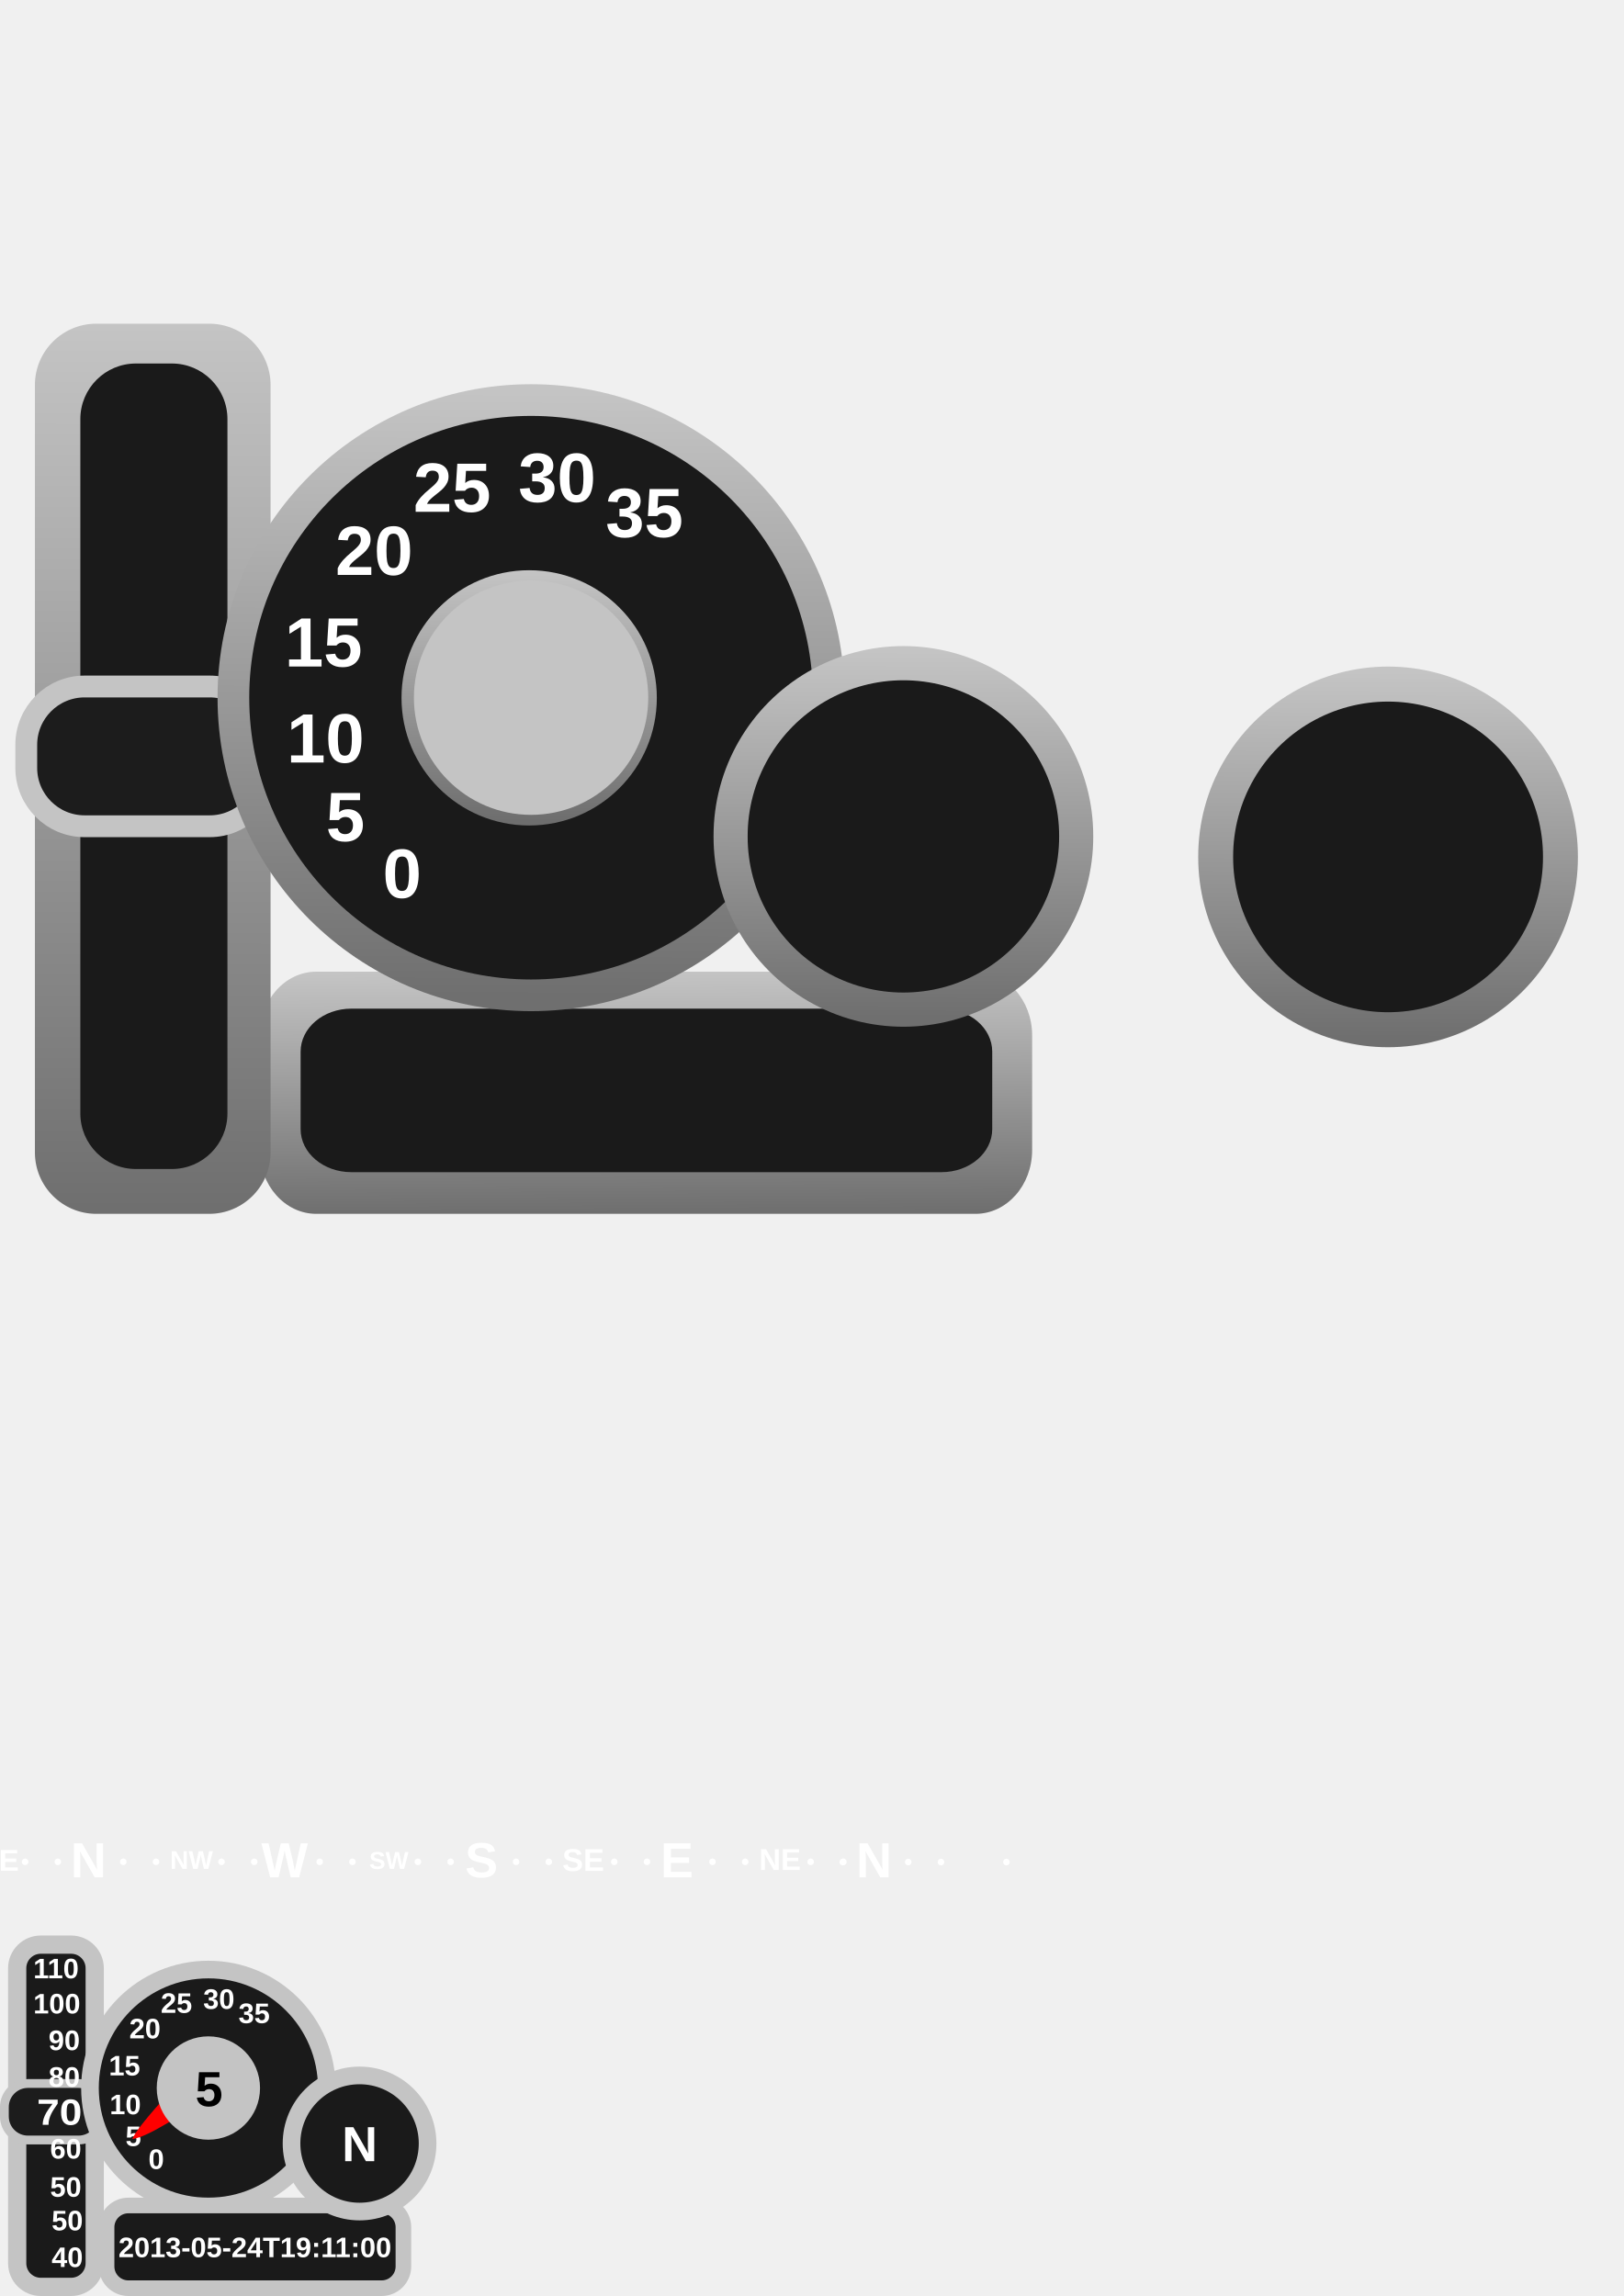
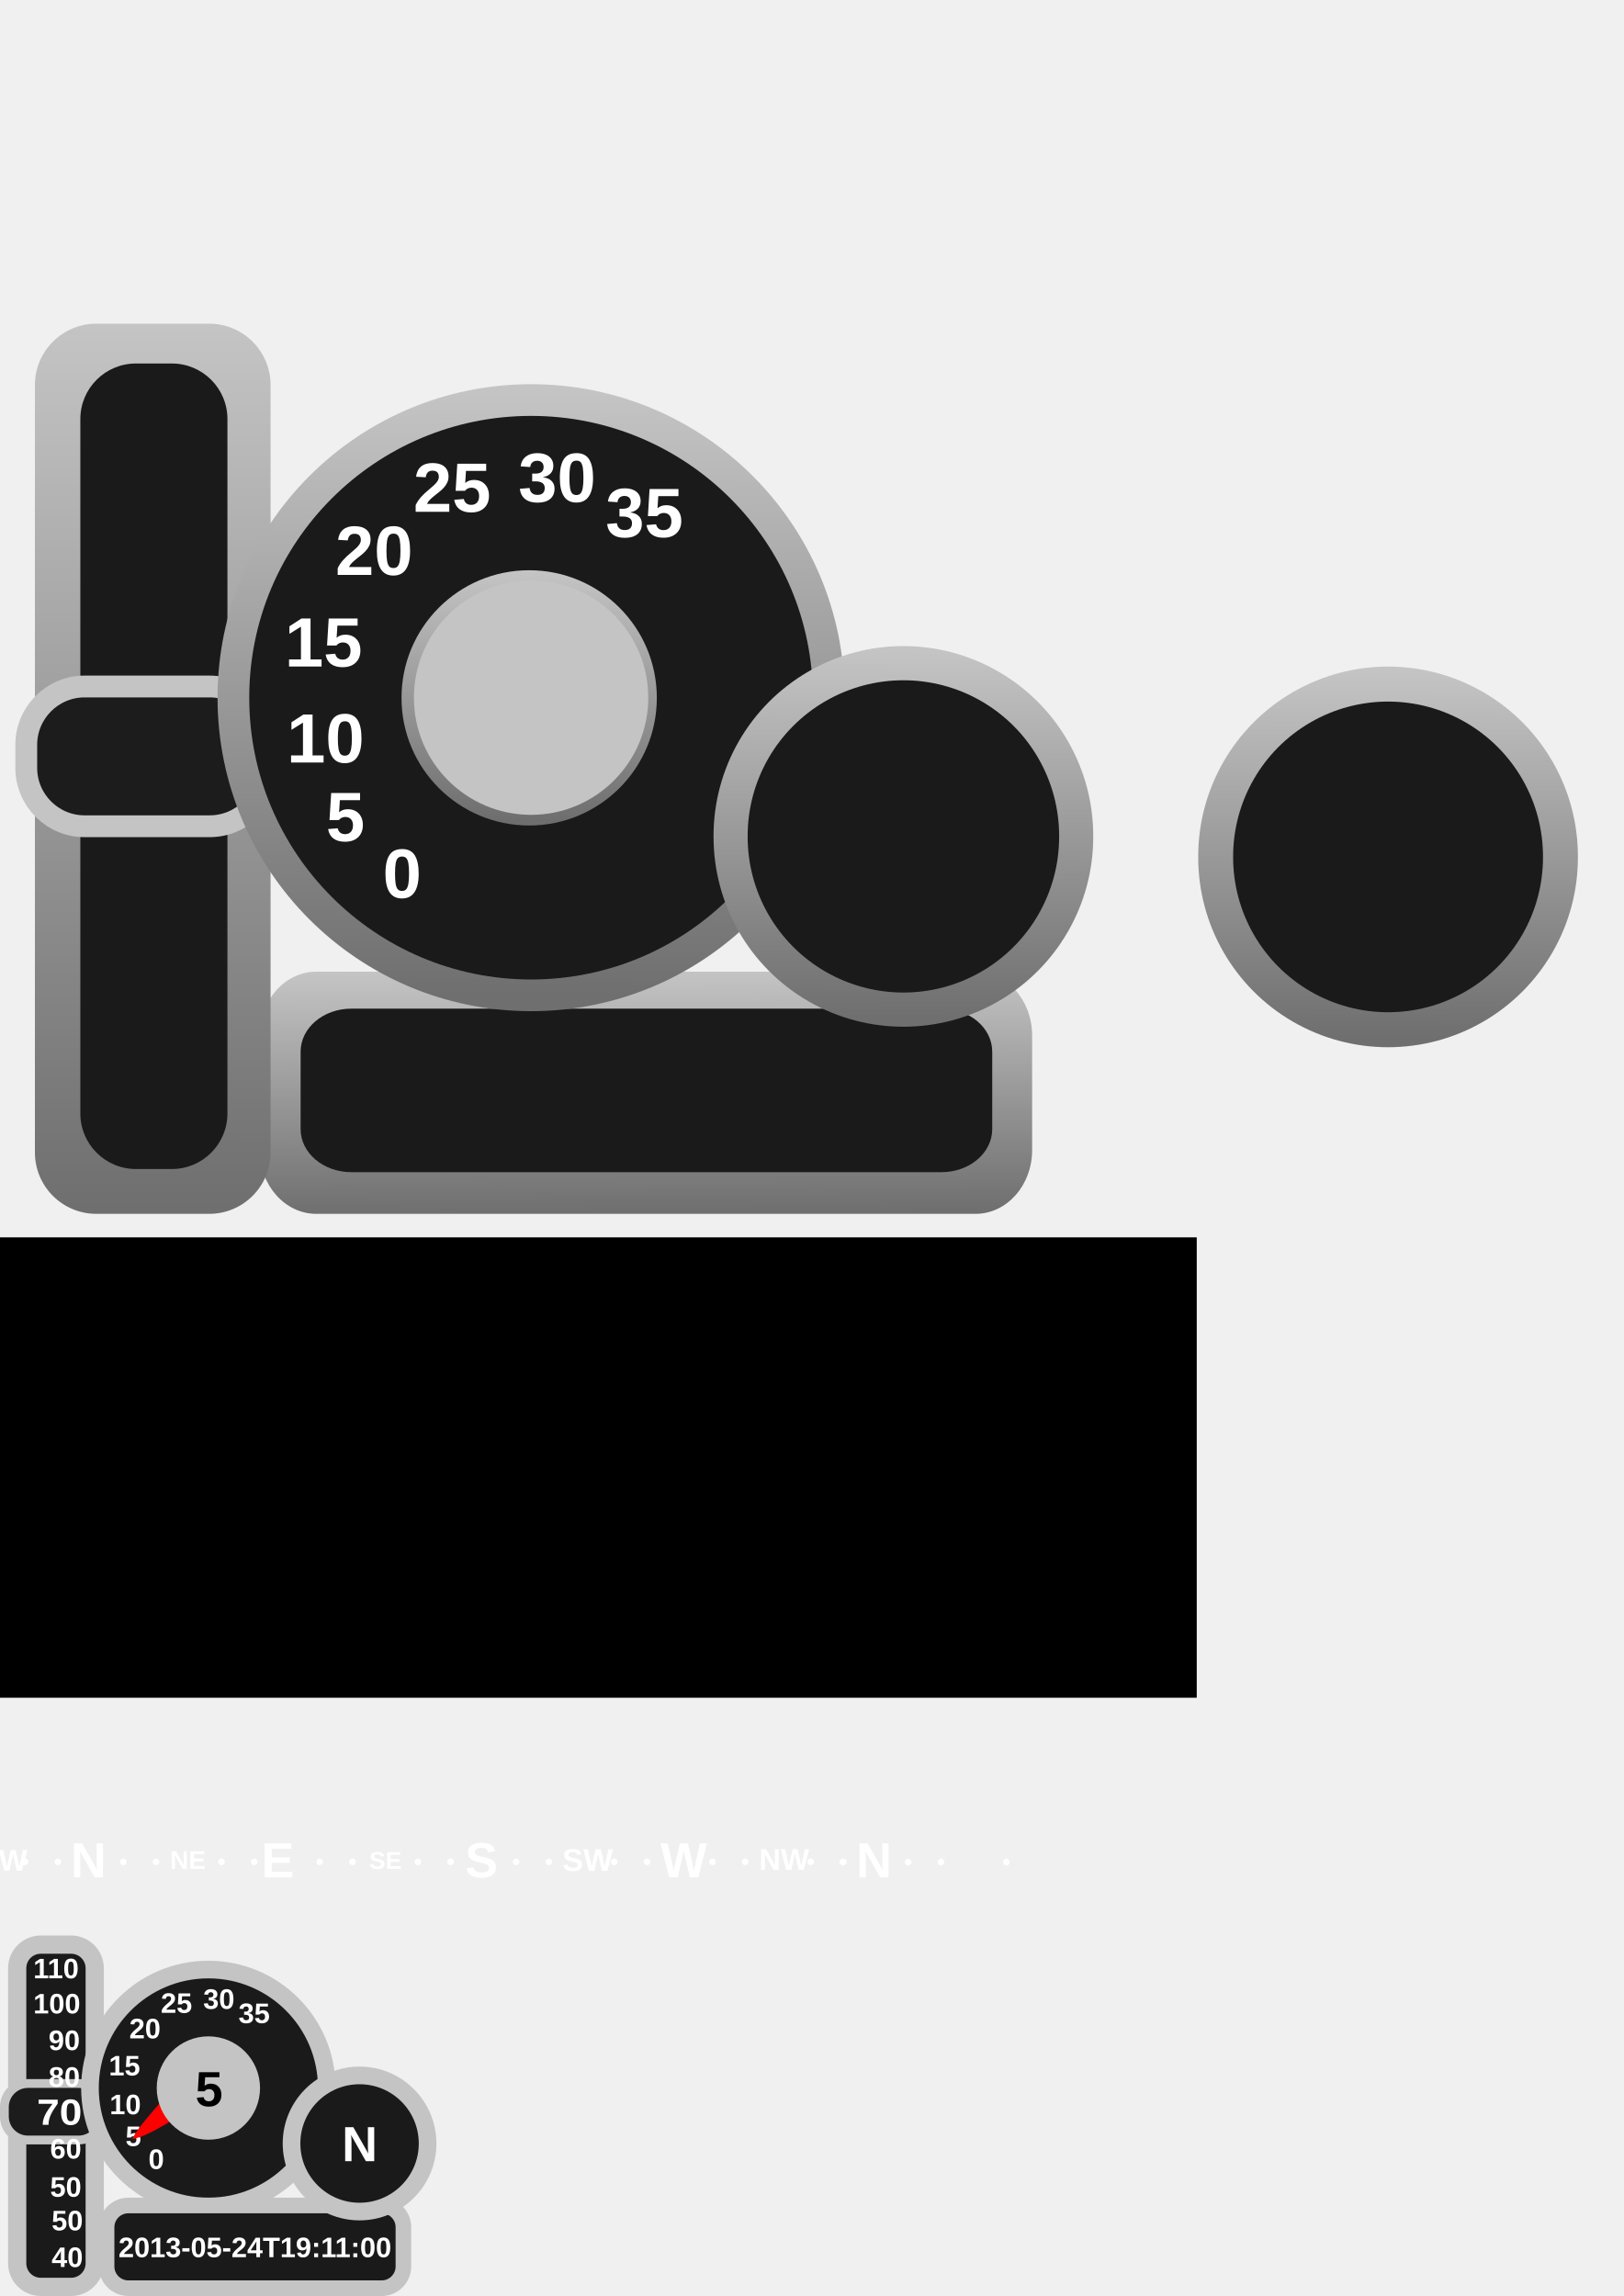
<svg xmlns="http://www.w3.org/2000/svg" xmlns:xlink="http://www.w3.org/1999/xlink" width="744.094" height="1052.362" id="svg2" version="1.1">
  <defs id="defs4">
    <linearGradient id="linearGradient4596">
      <stop style="stop-color:#c4c4c4;stop-opacity:1;" offset="0" id="stop4598" />
      <stop style="stop-color:#c4c4c4;stop-opacity:0;" offset="1" id="stop4600" />
    </linearGradient>
    <linearGradient id="linearGradient4584">
      <stop style="stop-color:#c4c4c4;stop-opacity:1;" offset="0" id="stop4586" />
      <stop style="stop-color:#6e6e6e;stop-opacity:1;" offset="1" id="stop4588" />
    </linearGradient>
    <linearGradient id="linearGradient4507">
      <stop style="stop-color:#6f6f6f;stop-opacity:1" offset="0" id="stop4509" />
      <stop style="stop-color:#c4c4c4;stop-opacity:1" offset="1" id="stop4511" />
    </linearGradient>
    <linearGradient xlink:href="#linearGradient4507" id="linearGradient4513" x1="407.617" y1="934.391" x2="408.727" y2="675.712" gradientUnits="userSpaceOnUse" />
    <linearGradient xlink:href="#linearGradient4507" id="linearGradient4519" gradientUnits="userSpaceOnUse" x1="407.617" y1="934.391" x2="408.727" y2="675.712" />
    <linearGradient xlink:href="#linearGradient4507-5" id="linearGradient4519-3" gradientUnits="userSpaceOnUse" x1="407.617" y1="934.391" x2="408.727" y2="675.712" />
    <linearGradient id="linearGradient4507-5">
      <stop style="stop-color:#6f6f6f;stop-opacity:1" offset="0" id="stop4509-9" />
      <stop style="stop-color:#c4c4c4;stop-opacity:1" offset="1" id="stop4511-9" />
    </linearGradient>
    <linearGradient y2="675.712" x2="408.727" y1="934.391" x1="407.617" gradientUnits="userSpaceOnUse" id="linearGradient4537" xlink:href="#linearGradient4507-5" />
    <linearGradient xlink:href="#linearGradient4584" id="linearGradient4590" x1="224.644" y1="721.274" x2="223.907" y2="816.317" gradientUnits="userSpaceOnUse" />
    <linearGradient xlink:href="#linearGradient4596" id="linearGradient4602" x1="124.56" y1="946.648" x2="461.155" y2="946.648" gradientUnits="userSpaceOnUse" />
    <linearGradient xlink:href="#linearGradient4507" id="linearGradient4604" gradientUnits="userSpaceOnUse" x1="296.759" y1="992.818" x2="296.266" y2="899.756" />
    <linearGradient xlink:href="#linearGradient4507" id="linearGradient4614" x1="66.995" y1="989.756" x2="67.291" y2="604.773" gradientUnits="userSpaceOnUse" gradientTransform="matrix(1.228504,0,0,1.051786,-15.86298,-40.17865)" />
    <linearGradient xlink:href="#linearGradient4507-5" id="linearGradient4092" gradientUnits="userSpaceOnUse" x1="407.617" y1="934.391" x2="408.727" y2="675.712" />
  </defs>
  <g id="layer1">
+     <rect style="fill:#000000;fill-opacity:1;stroke:none" id="rect3130" width="610.796" height="211.002" x="-62.361" y="567.142" />
    <g transform="matrix(1.051709,0,0,1.184154,-12.00052,-620.1143)" id="g3907-3" style="fill:url(#linearGradient4602);fill-opacity:1;stroke:none">
      <rect ry="24.668" y="899.779" x="124.56" height="93.738" width="336.595" id="rect2985-4" style="fill:url(#linearGradient4604);fill-opacity:1.0;stroke:none" />
    </g>
    <g id="g4592" transform="matrix(0.9416326,0,0,0.7995075,20.47103,-257.0687)" style="stroke:none">
      <rect style="fill:#1a1a1a;fill-opacity:1;stroke:none" id="rect4594" width="336.595" height="93.738" x="124.56" y="899.779" ry="24.668" />
    </g>
    <g id="g3884" transform="matrix(0.4041328,0,0,0.4044049,-0.01862458,626.7829)">
      <rect ry="26.753" y="654.121" x="19.531" height="387.912" width="87.912" id="rect2993" style="fill:#1a1a1a;fill-opacity:1;stroke:#c4c4c4;stroke-width:20.66;stroke-miterlimit:4;stroke-opacity:1;stroke-dasharray:none" />
      <rect ry="26.753" y="811.515" x="5" height="64.056" width="110.799" id="rect3852" style="fill:#1c1c1c;fill-opacity:1;stroke:#c4c4c4;stroke-width:10;stroke-miterlimit:4;stroke-opacity:1;stroke-dasharray:none" />
      <text transform="scale(1.053952,0.9488097)" xml:space="preserve" style="font-size:43.711px;font-style:normal;font-variant:normal;font-weight:bold;font-stretch:normal;line-height:125%;letter-spacing:0px;word-spacing:0px;fill:#ffffff;fill-opacity:1;stroke:none;font-family:Arial;-inkscape-font-specification:Sans Bold" x="39.72" y="904.676" id="text3812">
        <tspan id="tspan3814" x="39.72" y="904.676">70</tspan>
      </text>
      <text id="text3816" y="896.568" x="56.826" style="font-size:32px;font-style:normal;font-variant:normal;font-weight:bold;font-stretch:normal;line-height:125%;letter-spacing:0px;word-spacing:0px;fill:#ffffff;fill-opacity:1;stroke:none;font-family:Arial;-inkscape-font-specification:Sans Bold" xml:space="preserve">
        <tspan y="896.568" x="56.826" id="tspan3818">60</tspan>
      </text>
      <text xml:space="preserve" style="font-size:32px;font-style:normal;font-variant:normal;font-weight:bold;font-stretch:normal;line-height:125%;letter-spacing:0px;word-spacing:0px;fill:#ffffff;fill-opacity:1;stroke:none;font-family:Arial;-inkscape-font-specification:Sans Bold" x="56.826" y="939.849" id="text3820">
        <tspan id="tspan3822" x="56.826" y="939.849">50</tspan>
      </text>
      <text id="text3824" y="977.936" x="58.557" style="font-size:32px;font-style:normal;font-variant:normal;font-weight:bold;font-stretch:normal;line-height:125%;letter-spacing:0px;word-spacing:0px;fill:#ffffff;fill-opacity:1;stroke:none;font-family:Arial;-inkscape-font-specification:Sans Bold" xml:space="preserve">
        <tspan y="977.936" x="58.557" id="tspan3826">50</tspan>
      </text>
      <text xml:space="preserve" style="font-size:32px;font-style:normal;font-variant:normal;font-weight:bold;font-stretch:normal;line-height:125%;letter-spacing:0px;word-spacing:0px;fill:#ffffff;fill-opacity:1;stroke:none;font-family:Arial;-inkscape-font-specification:Sans Bold" x="58.557" y="1019.486" id="text3828">
        <tspan id="tspan3830" x="58.557" y="1019.486">40</tspan>
      </text>
      <text xml:space="preserve" style="font-size:32px;font-style:normal;font-variant:normal;font-weight:bold;font-stretch:normal;line-height:125%;letter-spacing:0px;word-spacing:0px;fill:#ffffff;fill-opacity:1;stroke:none;font-family:Arial;-inkscape-font-specification:Sans Bold" x="37.782" y="692.282" id="text3836">
        <tspan id="tspan3838" x="37.782" y="692.282">110</tspan>
      </text>
      <text id="text3840" y="732.101" x="37.782" style="font-size:32px;font-style:normal;font-variant:normal;font-weight:bold;font-stretch:normal;line-height:125%;letter-spacing:0px;word-spacing:0px;fill:#ffffff;fill-opacity:1;stroke:none;font-family:Arial;-inkscape-font-specification:Sans Bold" xml:space="preserve">
        <tspan y="732.101" x="37.782" id="tspan3842">100</tspan>
      </text>
      <text xml:space="preserve" style="font-size:32px;font-style:normal;font-variant:normal;font-weight:bold;font-stretch:normal;line-height:125%;letter-spacing:0px;word-spacing:0px;fill:#ffffff;fill-opacity:1;stroke:none;font-family:Arial;-inkscape-font-specification:Sans Bold" x="55.094" y="773.65" id="text3844">
        <tspan id="tspan3846" x="55.094" y="773.65">90</tspan>
      </text>
      <text id="text3848" y="815.2" x="55.094" style="font-size:32px;font-style:normal;font-variant:normal;font-weight:bold;font-stretch:normal;line-height:125%;letter-spacing:0px;word-spacing:0px;fill:#ffffff;fill-opacity:1;stroke:none;font-family:Arial;-inkscape-font-specification:Sans Bold" xml:space="preserve">
        <tspan y="815.2" x="55.094" id="tspan3850">80</tspan>
      </text>
    </g>
    <g id="g3856" transform="matrix(0.4041328,0,0,0.4044049,-1.496205,647.0032)">
      <path transform="translate(-168.5714,-40)" d="m 542.857,806.648 c 0,74.164 -60.122,134.286 -134.286,134.286 -74.164,0 -134.286,-60.122 -134.286,-134.286 0,-74.164 60.122,-134.286 134.286,-134.286 74.164,0 134.286,60.122 134.286,134.286 z" id="path2987" style="fill:#1a1a1a;fill-opacity:1;stroke:#c4c4c4;stroke-width:20;stroke-miterlimit:4;stroke-opacity:1;stroke-dasharray:none" />
      <text xml:space="preserve" style="font-size:32px;font-style:normal;font-variant:normal;font-weight:bold;font-stretch:normal;line-height:125%;letter-spacing:0px;word-spacing:0px;fill:#ffffff;fill-opacity:1;stroke:none;font-family:Arial;-inkscape-font-specification:Sans Bold" x="146" y="832.362" id="text3777">
        <tspan id="tspan3779" x="146" y="832.362">5</tspan>
      </text>
      <path id="path3805" d="m 153.611,824.474 c 8.374,-17.568 43.919,-53.871 56.263,-68.663 l 11.414,16.427 8.52,13.855 c -18.903,7.857 -56.273,35.836 -76.197,38.38 z" style="fill:#ff0000;fill-opacity:1;stroke:none" />
      <path transform="translate(17.14286,-2.857178)" d="m 271.429,769.505 c 0,26.825 -21.746,48.571 -48.571,48.571 -26.825,0 -48.571,-21.746 -48.571,-48.571 0,-26.825 21.746,-48.571 48.571,-48.571 26.825,0 48.571,21.746 48.571,48.571 z" id="path2995" style="fill:#c4c4c4;fill-opacity:1;stroke:#c4c4c4;stroke-width:20;stroke-miterlimit:4;stroke-opacity:1;stroke-dasharray:none" />
      <text id="text3773" y="858.362" x="172" style="font-size:32px;font-style:normal;font-variant:normal;font-weight:bold;font-stretch:normal;line-height:125%;letter-spacing:0px;word-spacing:0px;fill:#ffffff;fill-opacity:1;stroke:none;font-family:Arial;-inkscape-font-specification:Sans Bold" xml:space="preserve">
        <tspan y="858.362" x="172" id="tspan3775">0</tspan>
      </text>
      <text id="text3781" y="796.362" x="128" style="font-size:32px;font-style:normal;font-variant:normal;font-weight:bold;font-stretch:normal;line-height:125%;letter-spacing:0px;word-spacing:0px;fill:#ffffff;fill-opacity:1;stroke:none;font-family:Arial;-inkscape-font-specification:Sans Bold" xml:space="preserve">
        <tspan y="796.362" x="128" id="tspan3783">10</tspan>
      </text>
      <text xml:space="preserve" style="font-size:32px;font-style:normal;font-variant:normal;font-weight:bold;font-stretch:normal;line-height:125%;letter-spacing:0px;word-spacing:0px;fill:#ffffff;fill-opacity:1;stroke:none;font-family:Arial;-inkscape-font-specification:Sans Bold" x="127.075" y="752.362" id="text3785">
        <tspan id="tspan3787" x="127.075" y="752.362">15</tspan>
      </text>
      <text id="text3789" y="710.362" x="150.269" style="font-size:32px;font-style:normal;font-variant:normal;font-weight:bold;font-stretch:normal;line-height:125%;letter-spacing:0px;word-spacing:0px;fill:#ffffff;fill-opacity:1;stroke:none;font-family:Arial;-inkscape-font-specification:Sans Bold" xml:space="preserve">
        <tspan y="710.362" x="150.269" id="tspan3791">20</tspan>
      </text>
      <text xml:space="preserve" style="font-size:32px;font-style:normal;font-variant:normal;font-weight:bold;font-stretch:normal;line-height:125%;letter-spacing:0px;word-spacing:0px;fill:#ffffff;fill-opacity:1;stroke:none;font-family:Arial;-inkscape-font-specification:Sans Bold" x="186" y="681.437" id="text3793">
        <tspan id="tspan3795" x="186" y="681.437">25</tspan>
      </text>
      <text id="text3797" y="676.9" x="234.119" style="font-size:32px;font-style:normal;font-variant:normal;font-weight:bold;font-stretch:normal;line-height:125%;letter-spacing:0px;word-spacing:0px;fill:#ffffff;fill-opacity:1;stroke:none;font-family:Arial;-inkscape-font-specification:Sans Bold" xml:space="preserve">
        <tspan y="676.9" x="234.119" id="tspan3799">30</tspan>
      </text>
      <text xml:space="preserve" style="font-size:32px;font-style:normal;font-variant:normal;font-weight:bold;font-stretch:normal;line-height:125%;letter-spacing:0px;word-spacing:0px;fill:#ffffff;fill-opacity:1;stroke:none;font-family:Arial;-inkscape-font-specification:Sans Bold" x="274.119" y="693.018" id="text3801">
        <tspan id="tspan3803" x="274.119" y="693.018">35</tspan>
      </text>
      <text xml:space="preserve" style="font-size:56px;font-style:normal;font-variant:normal;font-weight:bold;font-stretch:normal;line-height:125%;letter-spacing:0px;word-spacing:0px;fill:#000000;fill-opacity:1;stroke:none;font-family:Arial;-inkscape-font-specification:Arial Bold" x="225.173" y="787.224" id="text3808">
        <tspan id="tspan3810" x="225.173" y="787.224">5</tspan>
      </text>
    </g>
    <g id="g3907" transform="translate(-3.656175,49.99996)">
      <rect ry="9.976" y="960.878" x="52.499" height="37.908" width="136.029" id="rect2985" style="fill:#1a1a1a;fill-opacity:1;stroke:#c4c4c4;stroke-width:7.152;stroke-miterlimit:4;stroke-opacity:1;stroke-dasharray:none" />
      <text id="text3769" y="984.238" x="57.95" style="font-size:12.937px;font-style:normal;font-variant:normal;font-weight:bold;font-stretch:normal;line-height:125%;letter-spacing:0px;word-spacing:0px;fill:#ffffff;fill-opacity:1;stroke:none;font-family:Arial;-inkscape-font-specification:Sans Bold" xml:space="preserve" transform="scale(0.9996635,1.000337)">
        <tspan y="984.238" x="57.95" id="tspan3771">2013-05-24T19:11:00</tspan>
      </text>
    </g>
    <g id="g3879" transform="matrix(0.4041328,0,0,0.4044049,-1.496205,647.0032)">
      <path transform="translate(-22.85714,-40)" d="m 511.429,869.505 c 0,42.605 -34.538,77.143 -77.143,77.143 -42.605,0 -77.143,-34.538 -77.143,-77.143 0,-42.605 34.538,-77.143 77.143,-77.143 42.605,0 77.143,34.538 77.143,77.143 z" id="path2991" style="fill:#1a1a1a;fill-opacity:1;stroke:#c4c4c4;stroke-width:20;stroke-miterlimit:4;stroke-opacity:1;stroke-dasharray:none" />
      <text id="text3765" y="849.548" x="391.372" style="font-size:56px;font-style:normal;font-variant:normal;font-weight:bold;font-stretch:normal;line-height:125%;letter-spacing:0px;word-spacing:0px;fill:#ffffff;fill-opacity:1;stroke:none;font-family:Arial;-inkscape-font-specification:Arial Bold" xml:space="preserve">
        <tspan y="849.548" x="391.372" id="tspan3767">N</tspan>
      </text>
    </g>
    <g transform="translate(3.377722,-446.8644)" id="g3884-1">
      <rect ry="28.138" y="595.227" x="12.622" height="408" width="108" id="rect2993-7" style="fill:url(#linearGradient4614);fill-opacity:1;stroke:none" />
      <rect style="fill:#1a1a1a;fill-opacity:1;stroke:none" id="rect4606" width="67.41" height="369.203" x="33.438" y="613.475" ry="25.462" />
      <rect ry="26.753" y="761.515" x="8.656" height="64.056" width="110.799" id="rect3852-4" style="fill:#1c1c1c;stroke:#c4c4c4;stroke-width:10;stroke-miterlimit:4;stroke-opacity:1;stroke-dasharray:none;fill-opacity:1" />
    </g>
    <g transform="translate(3.377722,-446.8644)" id="g3856-2">
      <path style="fill:url(#linearGradient4513);fill-opacity:1;stroke:none" id="path4505" d="m 542.857,806.648 c 0,74.164 -60.122,134.286 -134.286,134.286 -74.164,0 -134.286,-60.122 -134.286,-134.286 0,-74.164 60.122,-134.286 134.286,-134.286 74.164,0 134.286,60.122 134.286,134.286 z" transform="matrix(1.069977,0,0,1.069977,-197.1619,-96.44651)" />
      <path transform="matrix(0.9618309,0,0,0.9618309,-152.9766,-9.210992)" d="m 542.857,806.648 c 0,74.164 -60.122,134.286 -134.286,134.286 -74.164,0 -134.286,-60.122 -134.286,-134.286 0,-74.164 60.122,-134.286 134.286,-134.286 74.164,0 134.286,60.122 134.286,134.286 z" id="path2987-3" style="fill:#1a1a1a;fill-opacity:1;stroke:none" />
      <path transform="matrix(1.204412,0,0,1.204412,-29.28948,-160.0743)" d="m 271.429,769.505 c 0,26.825 -21.746,48.571 -48.571,48.571 -26.825,0 -48.571,-21.746 -48.571,-48.571 0,-26.825 21.746,-48.571 48.571,-48.571 26.825,0 48.571,21.746 48.571,48.571 z" id="path2995-6" style="fill:url(#linearGradient4590);fill-opacity:1;stroke:none" />
      <text xml:space="preserve" style="font-size:32px;font-style:normal;font-variant:normal;font-weight:bold;font-stretch:normal;line-height:125%;letter-spacing:0px;word-spacing:0px;fill:#ffffff;fill-opacity:1;stroke:none;font-family:Arial;-inkscape-font-specification:Sans Bold" x="146" y="832.362" id="text3777-2">
        <tspan id="tspan3779-2" x="146" y="832.362">5</tspan>
      </text>
      <text id="text3773-8" y="858.362" x="172" style="font-size:32px;font-style:normal;font-variant:normal;font-weight:bold;font-stretch:normal;line-height:125%;letter-spacing:0px;word-spacing:0px;fill:#ffffff;fill-opacity:1;stroke:none;font-family:Arial;-inkscape-font-specification:Sans Bold" xml:space="preserve">
        <tspan y="858.362" x="172" id="tspan3775-5">0</tspan>
      </text>
      <text id="text3781-7" y="796.362" x="128" style="font-size:32px;font-style:normal;font-variant:normal;font-weight:bold;font-stretch:normal;line-height:125%;letter-spacing:0px;word-spacing:0px;fill:#ffffff;fill-opacity:1;stroke:none;font-family:Arial;-inkscape-font-specification:Sans Bold" xml:space="preserve">
        <tspan y="796.362" x="128" id="tspan3783-6">10</tspan>
      </text>
      <text xml:space="preserve" style="font-size:32px;font-style:normal;font-variant:normal;font-weight:bold;font-stretch:normal;line-height:125%;letter-spacing:0px;word-spacing:0px;fill:#ffffff;fill-opacity:1;stroke:none;font-family:Arial;-inkscape-font-specification:Sans Bold" x="127.075" y="752.362" id="text3785-1">
        <tspan id="tspan3787-8" x="127.075" y="752.362">15</tspan>
      </text>
      <text id="text3789-9" y="710.362" x="150.269" style="font-size:32px;font-style:normal;font-variant:normal;font-weight:bold;font-stretch:normal;line-height:125%;letter-spacing:0px;word-spacing:0px;fill:#ffffff;fill-opacity:1;stroke:none;font-family:Arial;-inkscape-font-specification:Sans Bold" xml:space="preserve">
        <tspan y="710.362" x="150.269" id="tspan3791-2">20</tspan>
      </text>
      <text xml:space="preserve" style="font-size:32px;font-style:normal;font-variant:normal;font-weight:bold;font-stretch:normal;line-height:125%;letter-spacing:0px;word-spacing:0px;fill:#ffffff;fill-opacity:1;stroke:none;font-family:Arial;-inkscape-font-specification:Sans Bold" x="186" y="681.437" id="text3793-7">
        <tspan id="tspan3795-9" x="186" y="681.437">25</tspan>
      </text>
      <text id="text3797-5" y="676.9" x="234.119" style="font-size:32px;font-style:normal;font-variant:normal;font-weight:bold;font-stretch:normal;line-height:125%;letter-spacing:0px;word-spacing:0px;fill:#ffffff;fill-opacity:1;stroke:none;font-family:Arial;-inkscape-font-specification:Sans Bold" xml:space="preserve">
        <tspan y="676.9" x="234.119" id="tspan3799-4">30</tspan>
      </text>
      <text xml:space="preserve" style="font-size:32px;font-style:normal;font-variant:normal;font-weight:bold;font-stretch:normal;line-height:125%;letter-spacing:0px;word-spacing:0px;fill:#ffffff;fill-opacity:1;stroke:none;font-family:Arial;-inkscape-font-specification:Sans Bold" x="274.119" y="693.018" id="text3801-3">
        <tspan id="tspan3803-1" x="274.119" y="693.018">35</tspan>
      </text>
      <path style="fill:#c4c4c4;fill-opacity:1;stroke:none" id="path4582" d="m 271.429,769.505 c 0,26.825 -21.746,48.571 -48.571,48.571 -26.825,0 -48.571,-21.746 -48.571,-48.571 0,-26.825 21.746,-48.571 48.571,-48.571 26.825,0 48.571,21.746 48.571,48.571 z" transform="matrix(1.105526,0,0,1.105526,-6.374422,-84.06019)" />
    </g>
    <rect style="fill:#000000;fill-opacity:0;stroke:none" id="rect4250" width="440" height="40" x="0" y="832.362" ry="0" />
    <text transform="scale(0.9996635,1.000337)" id="text3765-0" y="860.178" x="32.387" style="font-size:22.639px;font-style:normal;font-variant:normal;font-weight:bold;font-stretch:normal;line-height:125%;letter-spacing:0px;word-spacing:0px;fill:#ffffff;fill-opacity:1;stroke:none;font-family:Arial;-inkscape-font-specification:Arial Bold" xml:space="preserve">
      <tspan y="860.178" x="32.387" id="tspan3767-1">N</tspan>
    </text>
    <text xml:space="preserve" style="font-size:22.639px;font-style:normal;font-variant:normal;font-weight:bold;font-stretch:normal;line-height:125%;letter-spacing:0px;word-spacing:0px;fill:#ffffff;fill-opacity:1;stroke:none;font-family:Arial;-inkscape-font-specification:Arial Bold" x="119.814" y="860.178" id="text4344" transform="scale(0.9996635,1.000337)">
-       <tspan id="tspan4346" x="119.814" y="860.178">W</tspan>
+       <tspan id="tspan4346" x="119.814" y="860.178">E</tspan>
    </text>
    <text transform="scale(0.9996635,1.000337)" id="text4348" y="860.173" x="213.15" style="font-size:22.639px;font-style:normal;font-variant:normal;font-weight:bold;font-stretch:normal;line-height:125%;letter-spacing:0px;word-spacing:0px;fill:#ffffff;fill-opacity:1;stroke:none;font-family:Arial;-inkscape-font-specification:Arial Bold" xml:space="preserve">
      <tspan y="860.173" x="213.15" id="tspan4350">S</tspan>
    </text>
    <text xml:space="preserve" style="font-size:22.639px;font-style:normal;font-variant:normal;font-weight:bold;font-stretch:normal;line-height:125%;letter-spacing:0px;word-spacing:0px;fill:#ffffff;fill-opacity:1;stroke:none;font-family:Arial;-inkscape-font-specification:Arial Bold" x="302.777" y="860.178" id="text4352" transform="scale(0.9996635,1.000337)">
-       <tspan id="tspan4354" x="302.777" y="860.178">E</tspan>
+       <tspan id="tspan4354" x="302.777" y="860.178">W</tspan>
    </text>
    <text xml:space="preserve" style="font-size:11.802px;font-style:normal;font-variant:normal;font-weight:bold;font-stretch:normal;line-height:125%;letter-spacing:0px;word-spacing:0px;fill:#ffffff;fill-opacity:1;stroke:none;font-family:Arial;-inkscape-font-specification:Arial Bold" x="77.943" y="856.299" id="text4356" transform="scale(0.9996635,1.000337)">
-       <tspan id="tspan4358" x="77.943" y="856.299">NW</tspan>
+       <tspan id="tspan4358" x="77.943" y="856.299">NE</tspan>
    </text>
    <text transform="scale(0.9996635,1.000337)" id="text4360" y="856.315" x="169.263" style="font-size:11.178px;font-style:normal;font-variant:normal;font-weight:bold;font-stretch:normal;line-height:125%;letter-spacing:0px;word-spacing:0px;fill:#ffffff;fill-opacity:1;stroke:none;font-family:Arial;-inkscape-font-specification:Arial Bold" xml:space="preserve">
-       <tspan y="856.315" x="169.263" id="tspan4362">SW</tspan>
+       <tspan y="856.315" x="169.263" id="tspan4362">SE</tspan>
    </text>
    <text transform="scale(0.9996635,1.000337)" id="text4364" y="857.239" x="257.763" style="font-size:14.436px;font-style:normal;font-variant:normal;font-weight:bold;font-stretch:normal;line-height:125%;letter-spacing:0px;word-spacing:0px;fill:#ffffff;fill-opacity:1;stroke:none;font-family:Arial;-inkscape-font-specification:Arial Bold" xml:space="preserve">
-       <tspan y="857.239" x="257.763" id="tspan4366">SE</tspan>
+       <tspan y="857.239" x="257.763" id="tspan4366">SW</tspan>
    </text>
    <text xml:space="preserve" style="font-size:13.813px;font-style:normal;font-variant:normal;font-weight:bold;font-stretch:normal;line-height:125%;letter-spacing:0px;word-spacing:0px;fill:#ffffff;fill-opacity:1;stroke:none;font-family:Arial;-inkscape-font-specification:Arial Bold" x="347.957" y="856.778" id="text4368" transform="scale(0.9996635,1.000337)">
-       <tspan id="tspan4370" x="347.957" y="856.778">NE</tspan>
+       <tspan id="tspan4370" x="347.957" y="856.778">NW</tspan>
    </text>
    <text xml:space="preserve" style="font-size:22.639px;font-style:normal;font-variant:normal;font-weight:bold;font-stretch:normal;line-height:125%;letter-spacing:0px;word-spacing:0px;fill:#ffffff;fill-opacity:1;stroke:none;font-family:Arial;-inkscape-font-specification:Arial Bold" x="392.508" y="860.178" id="text4374" transform="scale(0.9996635,1.000337)">
      <tspan id="tspan4376" x="392.508" y="860.178">N</tspan>
    </text>
    <path style="fill:#ffffff;fill-opacity:1;stroke:none" id="path4380" d="m 238.602,913.321 a 7.725,7.725 0 1 1 -15.449,0 7.725,7.725 0 1 1 15.449,0 z" transform="matrix(0.1941865,0,0,0.1941865,11.66667,676.0077)" />
    <path transform="matrix(0.1941865,0,0,0.1941865,26.66666,676.0077)" d="m 238.602,913.321 a 7.725,7.725 0 1 1 -15.449,0 7.725,7.725 0 1 1 15.449,0 z" id="path4382" style="fill:#ffffff;fill-opacity:1;stroke:none" />
    <path transform="matrix(0.1941865,0,0,0.1941865,56.66667,676.0077)" d="m 238.602,913.321 a 7.725,7.725 0 1 1 -15.449,0 7.725,7.725 0 1 1 15.449,0 z" id="path4386" style="fill:#ffffff;fill-opacity:1;stroke:none" />
    <path style="fill:#ffffff;fill-opacity:1;stroke:none" id="path4388" d="m 238.602,913.321 a 7.725,7.725 0 1 1 -15.449,0 7.725,7.725 0 1 1 15.449,0 z" transform="matrix(0.1941865,0,0,0.1941865,71.66666,676.0077)" />
    <path style="fill:#ffffff;fill-opacity:1;stroke:none" id="path4392" d="m 238.602,913.321 a 7.725,7.725 0 1 1 -15.449,0 7.725,7.725 0 1 1 15.449,0 z" transform="matrix(0.1941865,0,0,0.1941865,116.6667,676.0077)" />
    <path transform="matrix(0.1941865,0,0,0.1941865,101.6667,676.0077)" d="m 238.602,913.321 a 7.725,7.725 0 1 1 -15.449,0 7.725,7.725 0 1 1 15.449,0 z" id="path4394" style="fill:#ffffff;fill-opacity:1;stroke:none" />
    <path transform="matrix(0.1941865,0,0,0.1941865,146.6667,676.0077)" d="m 238.602,913.321 a 7.725,7.725 0 1 1 -15.449,0 7.725,7.725 0 1 1 15.449,0 z" id="path4398" style="fill:#ffffff;fill-opacity:1;stroke:none" />
    <path style="fill:#ffffff;fill-opacity:1;stroke:none" id="path4400" d="m 238.602,913.321 a 7.725,7.725 0 1 1 -15.449,0 7.725,7.725 0 1 1 15.449,0 z" transform="matrix(0.1941865,0,0,0.1941865,161.6667,676.0077)" />
    <path style="fill:#ffffff;fill-opacity:1;stroke:none" id="path4404" d="m 238.602,913.321 a 7.725,7.725 0 1 1 -15.449,0 7.725,7.725 0 1 1 15.449,0 z" transform="matrix(0.1941865,0,0,0.1941865,191.6667,676.0077)" />
    <path transform="matrix(0.1941865,0,0,0.1941865,206.6667,676.0077)" d="m 238.602,913.321 a 7.725,7.725 0 1 1 -15.449,0 7.725,7.725 0 1 1 15.449,0 z" id="path4406" style="fill:#ffffff;fill-opacity:1;stroke:none" />
    <path transform="matrix(0.1941865,0,0,0.1941865,236.6667,676.0077)" d="m 238.602,913.321 a 7.725,7.725 0 1 1 -15.449,0 7.725,7.725 0 1 1 15.449,0 z" id="path4410" style="fill:#ffffff;fill-opacity:1;stroke:none" />
    <path style="fill:#ffffff;fill-opacity:1;stroke:none" id="path4412" d="m 238.602,913.321 a 7.725,7.725 0 1 1 -15.449,0 7.725,7.725 0 1 1 15.449,0 z" transform="matrix(0.1941865,0,0,0.1941865,251.6667,676.0077)" />
    <path style="fill:#ffffff;fill-opacity:1;stroke:none" id="path4416" d="m 238.602,913.321 a 7.725,7.725 0 1 1 -15.449,0 7.725,7.725 0 1 1 15.449,0 z" transform="matrix(0.1941865,0,0,0.1941865,281.6667,676.0077)" />
    <path transform="matrix(0.1941865,0,0,0.1941865,296.6667,676.0077)" d="m 238.602,913.321 a 7.725,7.725 0 1 1 -15.449,0 7.725,7.725 0 1 1 15.449,0 z" id="path4418" style="fill:#ffffff;fill-opacity:1;stroke:none" />
    <path transform="matrix(0.1941865,0,0,0.1941865,326.6667,676.0077)" d="m 238.602,913.321 a 7.725,7.725 0 1 1 -15.449,0 7.725,7.725 0 1 1 15.449,0 z" id="path4422" style="fill:#ffffff;fill-opacity:1;stroke:none" />
    <path style="fill:#ffffff;fill-opacity:1;stroke:none" id="path4424" d="m 238.602,913.321 a 7.725,7.725 0 1 1 -15.449,0 7.725,7.725 0 1 1 15.449,0 z" transform="matrix(0.1941865,0,0,0.1941865,341.6667,676.0077)" />
    <text xml:space="preserve" style="font-size:13.813px;font-style:normal;font-variant:normal;font-weight:bold;font-stretch:normal;line-height:125%;letter-spacing:0px;word-spacing:0px;fill:#ffffff;fill-opacity:1;stroke:none;font-family:Arial;-inkscape-font-specification:Arial Bold" x="-10.49" y="857.154" id="text4368-4" transform="scale(0.9996635,1.000337)">
-       <tspan id="tspan4370-6" x="-10.49" y="857.154">NE</tspan>
+       <tspan id="tspan4370-6" x="-10.49" y="857.154">NW</tspan>
    </text>
    <path transform="matrix(0.1941865,0,0,0.1941865,-18.33334,676.0077)" d="m 238.602,913.321 a 7.725,7.725 0 1 1 -15.449,0 7.725,7.725 0 1 1 15.449,0 z" id="path4447" style="fill:#ffffff;fill-opacity:1;stroke:none" />
    <path style="fill:#ffffff;fill-opacity:1;stroke:none" id="path4449" d="m 238.602,913.321 a 7.725,7.725 0 1 1 -15.449,0 7.725,7.725 0 1 1 15.449,0 z" transform="matrix(0.1941865,0,0,0.1941865,-33.33333,676.0077)" />
    <path style="fill:#ffffff;fill-opacity:1;stroke:none" id="path4380-7" d="m 238.602,913.321 a 7.725,7.725 0 1 1 -15.449,0 7.725,7.725 0 1 1 15.449,0 z" transform="matrix(0.1941865,0,0,0.1941865,371.3798,676.1108)" />
    <path transform="matrix(0.1941865,0,0,0.1941865,386.3798,676.1108)" d="m 238.602,913.321 a 7.725,7.725 0 1 1 -15.449,0 7.725,7.725 0 1 1 15.449,0 z" id="path4382-7" style="fill:#ffffff;fill-opacity:1;stroke:none" />
    <path transform="matrix(0.1941865,0,0,0.1941865,416.3798,676.1108)" d="m 238.602,913.321 a 7.725,7.725 0 1 1 -15.449,0 7.725,7.725 0 1 1 15.449,0 z" id="path4386-7" style="fill:#ffffff;fill-opacity:1;stroke:none" />
    <path transform="matrix(0.1941865,0,0,0.1941865,341.3798,676.1108)" d="m 238.602,913.321 a 7.725,7.725 0 1 1 -15.449,0 7.725,7.725 0 1 1 15.449,0 z" id="path4447-3" style="fill:#ffffff;fill-opacity:1;stroke:none" />
    <path transform="matrix(0.6478723,0,0,0.6478723,149.2979,-139.2426)" d="m 542.857,806.648 a 134.286,134.286 0 1 1 -268.571,0 134.286,134.286 0 1 1 268.571,0 z" id="path4515" style="fill:url(#linearGradient4537);fill-opacity:1;stroke:none" />
    <path style="fill:#1a1a1a;fill-opacity:1;stroke:none" id="path4517" d="m 542.857,806.648 a 134.286,134.286 0 1 1 -268.571,0 134.286,134.286 0 1 1 268.571,0 z" transform="matrix(0.5314978,0,0,0.5314978,196.8452,-45.36941)" />
    <path style="fill:url(#linearGradient4092);fill-opacity:1;stroke:none" id="path4090" d="m 542.857,806.648 a 134.286,134.286 0 1 1 -268.571,0 134.286,134.286 0 1 1 268.571,0 z" transform="matrix(0.6478723,0,0,0.6478723,371.4056,-129.8458)" />
    <path transform="matrix(0.5287234,0,0,0.5287234,420.0864,-33.73456)" d="m 542.857,806.648 a 134.286,134.286 0 1 1 -268.571,0 134.286,134.286 0 1 1 268.571,0 z" id="path4094" style="fill:#1a1a1a;fill-opacity:1;stroke:none" />
  </g>
</svg>
